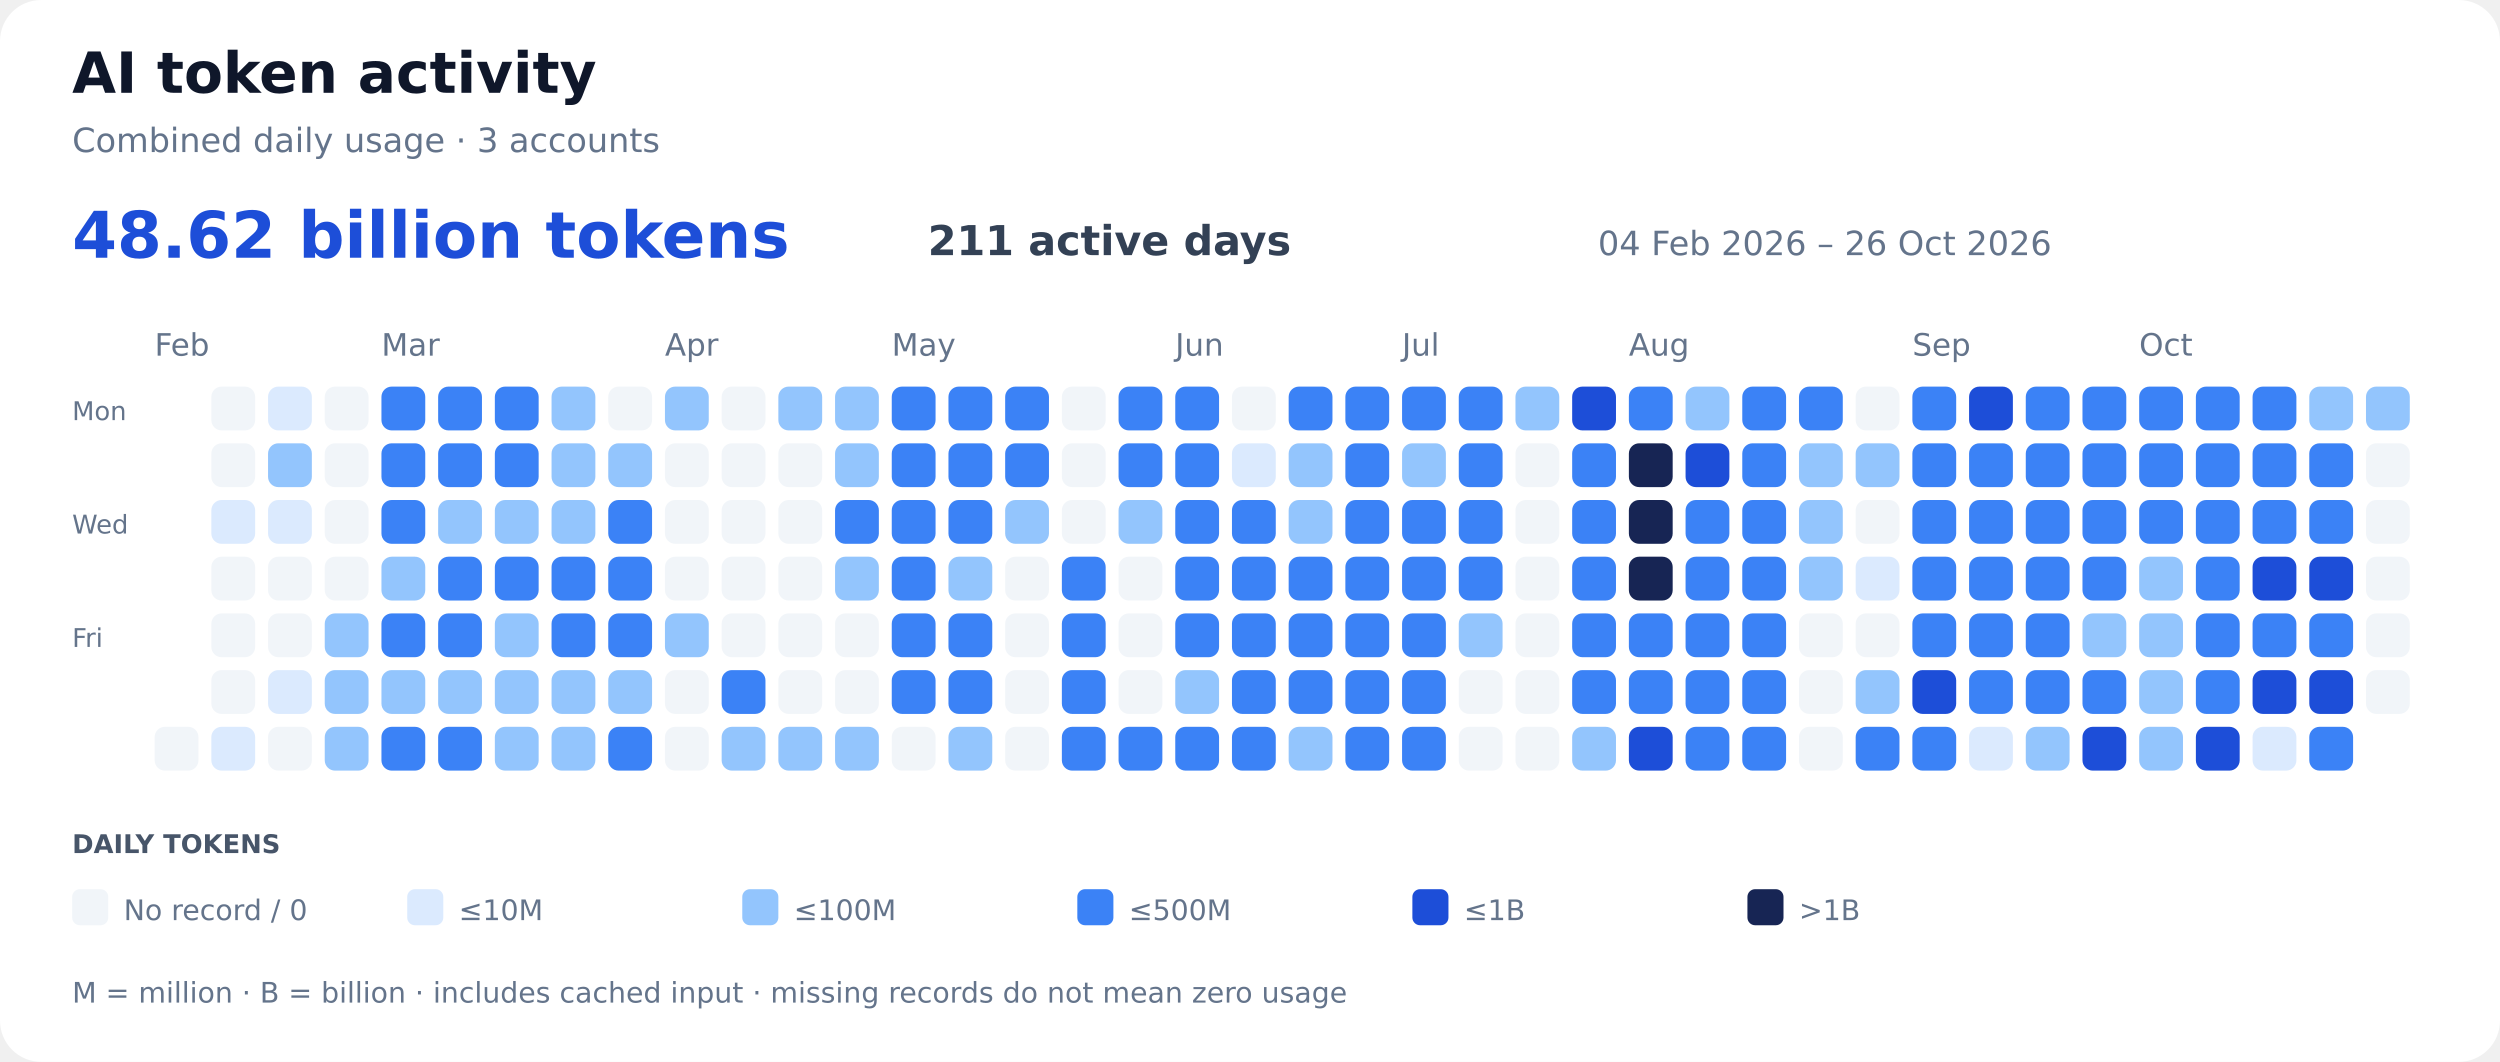
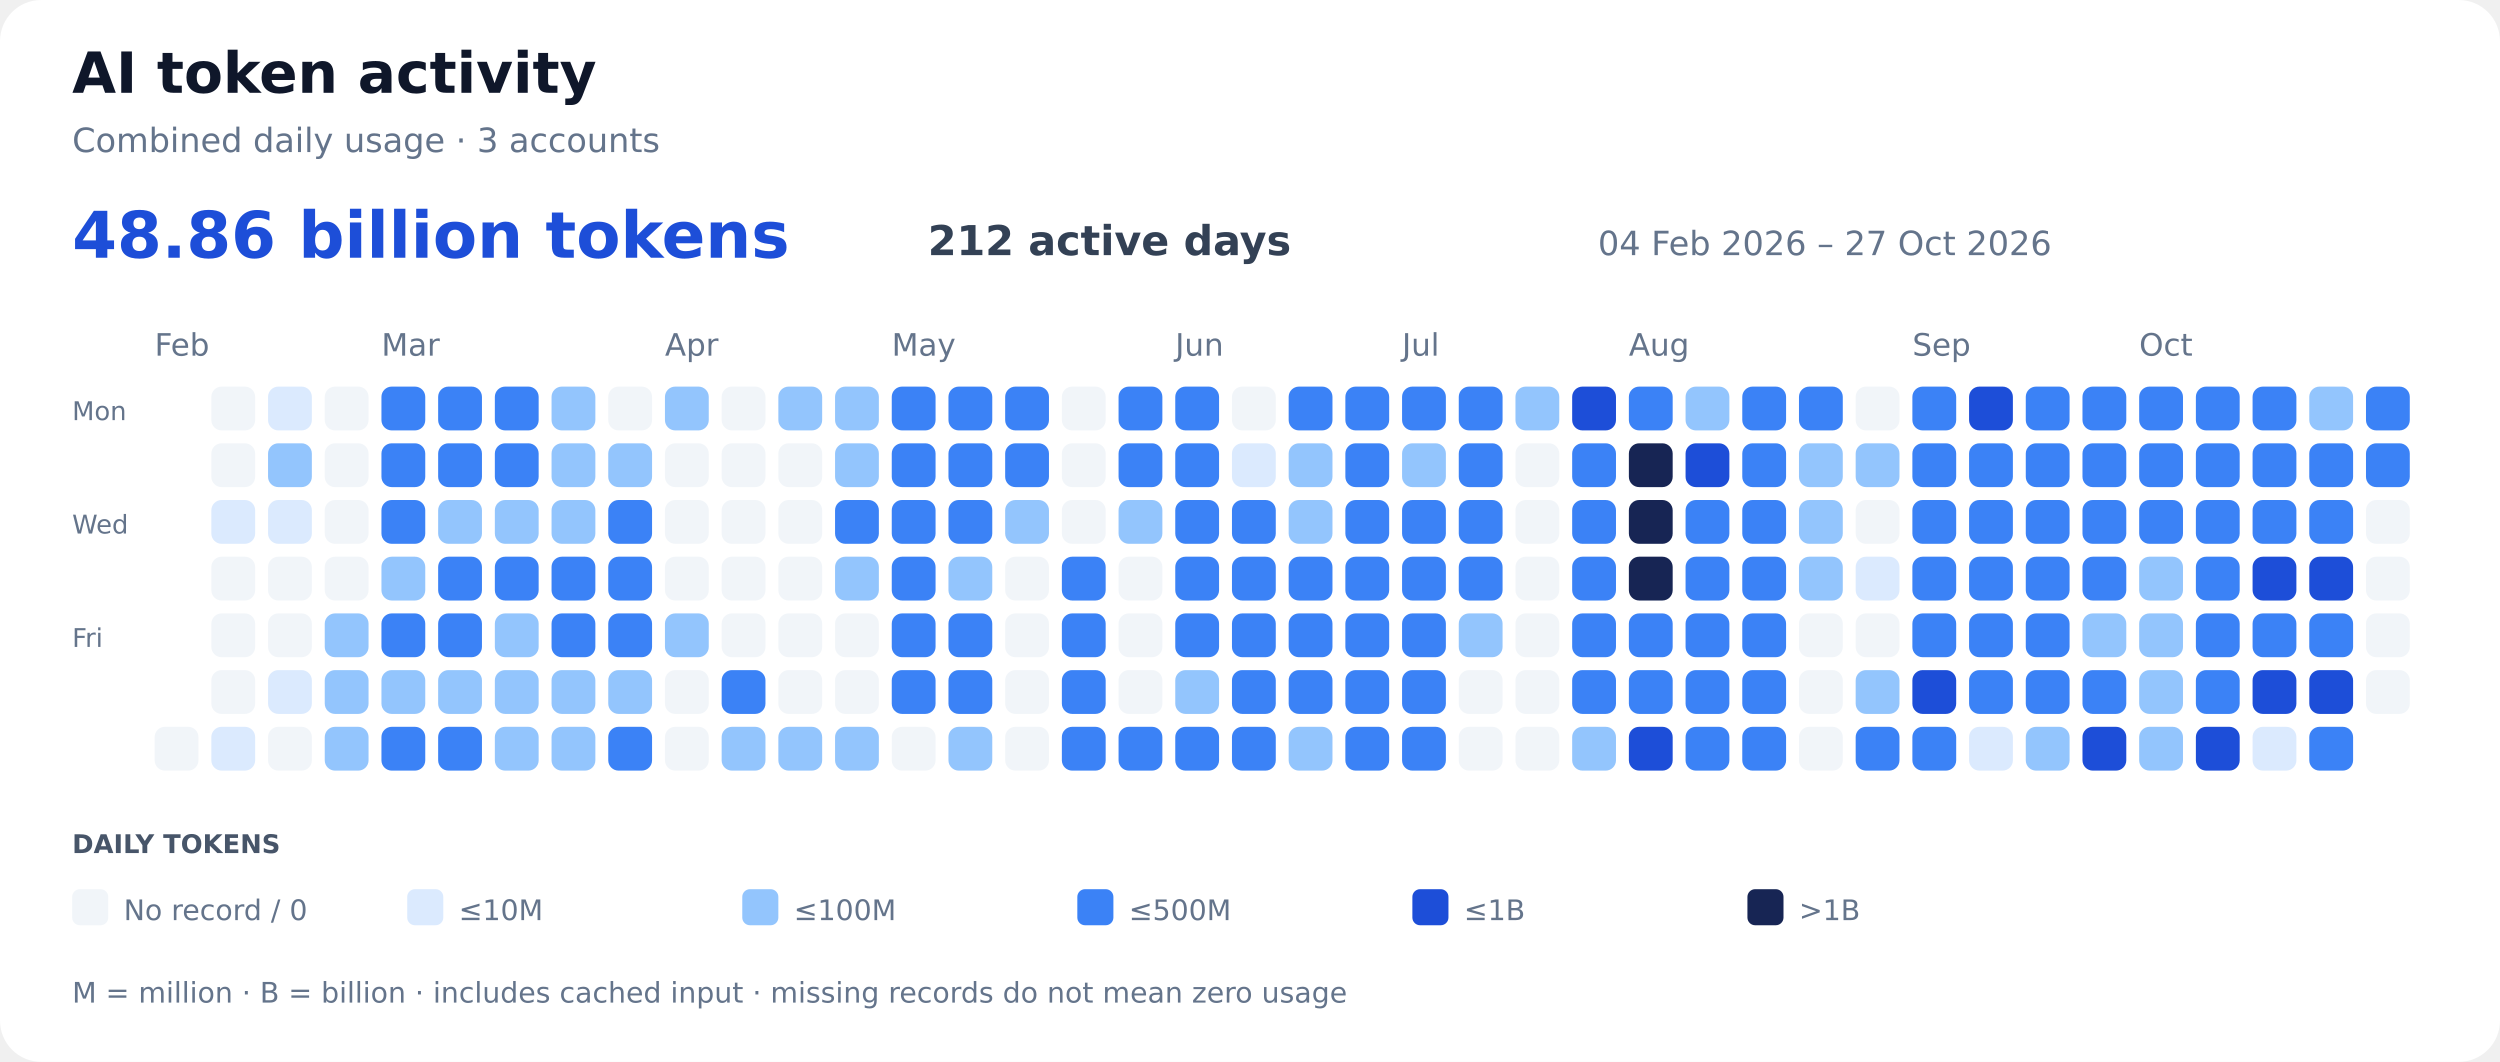
<svg xmlns="http://www.w3.org/2000/svg" width="970" height="412" viewBox="0 0 970 412" role="img" aria-labelledby="title description">
  <rect width="970" height="412" rx="16" fill="#ffffff" />
  <g font-family="DejaVu Sans, sans-serif" fill="#0f172a">
    <text x="28" y="36" font-size="22" font-weight="700" fill="#0f172a">AI token activity</text>
    <text x="28" y="59" font-size="13" font-weight="400" fill="#64748b">Combined daily usage · 3 accounts</text>
-     <text x="28" y="100" font-size="25" font-weight="700" fill="#1d4ed8">48.62 billion tokens</text>
-     <text x="360" y="99" font-size="16" font-weight="600" fill="#334155">211 active days</text>
-     <text x="620" y="99" font-size="13" font-weight="400" fill="#64748b">04 Feb 2026 – 26 Oct 2026</text>
+     <text x="28" y="100" font-size="25" font-weight="700" fill="#1d4ed8">48.86 billion tokens</text>
+     <text x="360" y="99" font-size="16" font-weight="600" fill="#334155">212 active days</text>
+     <text x="620" y="99" font-size="13" font-weight="400" fill="#64748b">04 Feb 2026 – 27 Oct 2026</text>
    <text x="60" y="138" font-size="12" font-weight="400" fill="#64748b">Feb</text>
    <text x="148" y="138" font-size="12" font-weight="400" fill="#64748b">Mar</text>
    <text x="258" y="138" font-size="12" font-weight="400" fill="#64748b">Apr</text>
    <text x="346" y="138" font-size="12" font-weight="400" fill="#64748b">May</text>
    <text x="456" y="138" font-size="12" font-weight="400" fill="#64748b">Jun</text>
    <text x="544" y="138" font-size="12" font-weight="400" fill="#64748b">Jul</text>
    <text x="632" y="138" font-size="12" font-weight="400" fill="#64748b">Aug</text>
    <text x="742" y="138" font-size="12" font-weight="400" fill="#64748b">Sep</text>
    <text x="830" y="138" font-size="12" font-weight="400" fill="#64748b">Oct</text>
    <text x="28" y="163" font-size="10" font-weight="400" fill="#64748b">Mon</text>
    <text x="28" y="207" font-size="10" font-weight="400" fill="#64748b">Wed</text>
    <text x="28" y="251" font-size="10" font-weight="400" fill="#64748b">Fri</text>
    <rect x="60" y="282" width="17" height="17" rx="4" fill="#f1f5f9" data-date="2026-02-01" data-tokens="" />
    <rect x="82" y="150" width="17" height="17" rx="4" fill="#f1f5f9" data-date="2026-02-02" data-tokens="" />
    <rect x="82" y="172" width="17" height="17" rx="4" fill="#f1f5f9" data-date="2026-02-03" data-tokens="" />
    <rect x="82" y="194" width="17" height="17" rx="4" fill="#dbeafe" data-date="2026-02-04" data-tokens="8234972" />
    <rect x="82" y="216" width="17" height="17" rx="4" fill="#f1f5f9" data-date="2026-02-05" data-tokens="" />
    <rect x="82" y="238" width="17" height="17" rx="4" fill="#f1f5f9" data-date="2026-02-06" data-tokens="" />
    <rect x="82" y="260" width="17" height="17" rx="4" fill="#f1f5f9" data-date="2026-02-07" data-tokens="" />
    <rect x="82" y="282" width="17" height="17" rx="4" fill="#dbeafe" data-date="2026-02-08" data-tokens="3535775" />
    <rect x="104" y="150" width="17" height="17" rx="4" fill="#dbeafe" data-date="2026-02-09" data-tokens="8388466" />
    <rect x="104" y="172" width="17" height="17" rx="4" fill="#93c5fd" data-date="2026-02-10" data-tokens="65011440" />
    <rect x="104" y="194" width="17" height="17" rx="4" fill="#dbeafe" data-date="2026-02-11" data-tokens="1012166" />
    <rect x="104" y="216" width="17" height="17" rx="4" fill="#f1f5f9" data-date="2026-02-12" data-tokens="" />
    <rect x="104" y="238" width="17" height="17" rx="4" fill="#f1f5f9" data-date="2026-02-13" data-tokens="" />
    <rect x="104" y="260" width="17" height="17" rx="4" fill="#dbeafe" data-date="2026-02-14" data-tokens="2028352" />
    <rect x="104" y="282" width="17" height="17" rx="4" fill="#f1f5f9" data-date="2026-02-15" data-tokens="" />
    <rect x="126" y="150" width="17" height="17" rx="4" fill="#f1f5f9" data-date="2026-02-16" data-tokens="" />
    <rect x="126" y="172" width="17" height="17" rx="4" fill="#f1f5f9" data-date="2026-02-17" data-tokens="" />
    <rect x="126" y="194" width="17" height="17" rx="4" fill="#f1f5f9" data-date="2026-02-18" data-tokens="" />
    <rect x="126" y="216" width="17" height="17" rx="4" fill="#f1f5f9" data-date="2026-02-19" data-tokens="" />
    <rect x="126" y="238" width="17" height="17" rx="4" fill="#93c5fd" data-date="2026-02-20" data-tokens="41761350" />
    <rect x="126" y="260" width="17" height="17" rx="4" fill="#93c5fd" data-date="2026-02-21" data-tokens="75046649" />
    <rect x="126" y="282" width="17" height="17" rx="4" fill="#93c5fd" data-date="2026-02-22" data-tokens="12661433" />
    <rect x="148" y="150" width="17" height="17" rx="4" fill="#3b82f6" data-date="2026-02-23" data-tokens="117950366" />
    <rect x="148" y="172" width="17" height="17" rx="4" fill="#3b82f6" data-date="2026-02-24" data-tokens="107459131" />
    <rect x="148" y="194" width="17" height="17" rx="4" fill="#3b82f6" data-date="2026-02-25" data-tokens="180598260" />
    <rect x="148" y="216" width="17" height="17" rx="4" fill="#93c5fd" data-date="2026-02-26" data-tokens="76188094" />
    <rect x="148" y="238" width="17" height="17" rx="4" fill="#3b82f6" data-date="2026-02-27" data-tokens="104478195" />
    <rect x="148" y="260" width="17" height="17" rx="4" fill="#93c5fd" data-date="2026-02-28" data-tokens="66567769" />
    <rect x="148" y="282" width="17" height="17" rx="4" fill="#3b82f6" data-date="2026-03-01" data-tokens="131202998" />
    <rect x="170" y="150" width="17" height="17" rx="4" fill="#3b82f6" data-date="2026-03-02" data-tokens="171283796" />
    <rect x="170" y="172" width="17" height="17" rx="4" fill="#3b82f6" data-date="2026-03-03" data-tokens="132122563" />
    <rect x="170" y="194" width="17" height="17" rx="4" fill="#93c5fd" data-date="2026-03-04" data-tokens="40799721" />
    <rect x="170" y="216" width="17" height="17" rx="4" fill="#3b82f6" data-date="2026-03-05" data-tokens="106473926" />
    <rect x="170" y="238" width="17" height="17" rx="4" fill="#3b82f6" data-date="2026-03-06" data-tokens="160439711" />
    <rect x="170" y="260" width="17" height="17" rx="4" fill="#93c5fd" data-date="2026-03-07" data-tokens="40892512" />
    <rect x="170" y="282" width="17" height="17" rx="4" fill="#3b82f6" data-date="2026-03-08" data-tokens="163287679" />
    <rect x="192" y="150" width="17" height="17" rx="4" fill="#3b82f6" data-date="2026-03-09" data-tokens="203065692" />
    <rect x="192" y="172" width="17" height="17" rx="4" fill="#3b82f6" data-date="2026-03-10" data-tokens="149836139" />
    <rect x="192" y="194" width="17" height="17" rx="4" fill="#93c5fd" data-date="2026-03-11" data-tokens="34785045" />
    <rect x="192" y="216" width="17" height="17" rx="4" fill="#3b82f6" data-date="2026-03-12" data-tokens="101164869" />
    <rect x="192" y="238" width="17" height="17" rx="4" fill="#93c5fd" data-date="2026-03-13" data-tokens="24498066" />
    <rect x="192" y="260" width="17" height="17" rx="4" fill="#93c5fd" data-date="2026-03-14" data-tokens="24441166" />
    <rect x="192" y="282" width="17" height="17" rx="4" fill="#93c5fd" data-date="2026-03-15" data-tokens="65750191" />
    <rect x="214" y="150" width="17" height="17" rx="4" fill="#93c5fd" data-date="2026-03-16" data-tokens="69512939" />
    <rect x="214" y="172" width="17" height="17" rx="4" fill="#93c5fd" data-date="2026-03-17" data-tokens="17148436" />
    <rect x="214" y="194" width="17" height="17" rx="4" fill="#93c5fd" data-date="2026-03-18" data-tokens="32064581" />
    <rect x="214" y="216" width="17" height="17" rx="4" fill="#3b82f6" data-date="2026-03-19" data-tokens="154054413" />
    <rect x="214" y="238" width="17" height="17" rx="4" fill="#3b82f6" data-date="2026-03-20" data-tokens="121874676" />
    <rect x="214" y="260" width="17" height="17" rx="4" fill="#93c5fd" data-date="2026-03-21" data-tokens="13389634" />
    <rect x="214" y="282" width="17" height="17" rx="4" fill="#93c5fd" data-date="2026-03-22" data-tokens="52334656" />
    <rect x="236" y="150" width="17" height="17" rx="4" fill="#f1f5f9" data-date="2026-03-23" data-tokens="" />
    <rect x="236" y="172" width="17" height="17" rx="4" fill="#93c5fd" data-date="2026-03-24" data-tokens="54403549" />
    <rect x="236" y="194" width="17" height="17" rx="4" fill="#3b82f6" data-date="2026-03-25" data-tokens="118038891" />
    <rect x="236" y="216" width="17" height="17" rx="4" fill="#3b82f6" data-date="2026-03-26" data-tokens="115165381" />
    <rect x="236" y="238" width="17" height="17" rx="4" fill="#3b82f6" data-date="2026-03-27" data-tokens="160577413" />
    <rect x="236" y="260" width="17" height="17" rx="4" fill="#93c5fd" data-date="2026-03-28" data-tokens="83120819" />
    <rect x="236" y="282" width="17" height="17" rx="4" fill="#3b82f6" data-date="2026-03-29" data-tokens="161561850" />
    <rect x="258" y="150" width="17" height="17" rx="4" fill="#93c5fd" data-date="2026-03-30" data-tokens="66135539" />
    <rect x="258" y="172" width="17" height="17" rx="4" fill="#f1f5f9" data-date="2026-03-31" data-tokens="" />
    <rect x="258" y="194" width="17" height="17" rx="4" fill="#f1f5f9" data-date="2026-04-01" data-tokens="" />
    <rect x="258" y="216" width="17" height="17" rx="4" fill="#f1f5f9" data-date="2026-04-02" data-tokens="" />
    <rect x="258" y="238" width="17" height="17" rx="4" fill="#93c5fd" data-date="2026-04-03" data-tokens="58647593" />
    <rect x="258" y="260" width="17" height="17" rx="4" fill="#f1f5f9" data-date="2026-04-04" data-tokens="" />
    <rect x="258" y="282" width="17" height="17" rx="4" fill="#f1f5f9" data-date="2026-04-05" data-tokens="" />
    <rect x="280" y="150" width="17" height="17" rx="4" fill="#f1f5f9" data-date="2026-04-06" data-tokens="" />
    <rect x="280" y="172" width="17" height="17" rx="4" fill="#f1f5f9" data-date="2026-04-07" data-tokens="" />
    <rect x="280" y="194" width="17" height="17" rx="4" fill="#f1f5f9" data-date="2026-04-08" data-tokens="" />
    <rect x="280" y="216" width="17" height="17" rx="4" fill="#f1f5f9" data-date="2026-04-09" data-tokens="" />
    <rect x="280" y="238" width="17" height="17" rx="4" fill="#f1f5f9" data-date="2026-04-10" data-tokens="" />
    <rect x="280" y="260" width="17" height="17" rx="4" fill="#3b82f6" data-date="2026-04-11" data-tokens="120788370" />
    <rect x="280" y="282" width="17" height="17" rx="4" fill="#93c5fd" data-date="2026-04-12" data-tokens="60436829" />
    <rect x="302" y="150" width="17" height="17" rx="4" fill="#93c5fd" data-date="2026-04-13" data-tokens="10455315" />
    <rect x="302" y="172" width="17" height="17" rx="4" fill="#f1f5f9" data-date="2026-04-14" data-tokens="" />
    <rect x="302" y="194" width="17" height="17" rx="4" fill="#f1f5f9" data-date="2026-04-15" data-tokens="" />
    <rect x="302" y="216" width="17" height="17" rx="4" fill="#f1f5f9" data-date="2026-04-16" data-tokens="" />
    <rect x="302" y="238" width="17" height="17" rx="4" fill="#f1f5f9" data-date="2026-04-17" data-tokens="" />
    <rect x="302" y="260" width="17" height="17" rx="4" fill="#f1f5f9" data-date="2026-04-18" data-tokens="" />
    <rect x="302" y="282" width="17" height="17" rx="4" fill="#93c5fd" data-date="2026-04-19" data-tokens="82852915" />
    <rect x="324" y="150" width="17" height="17" rx="4" fill="#93c5fd" data-date="2026-04-20" data-tokens="58115075" />
    <rect x="324" y="172" width="17" height="17" rx="4" fill="#93c5fd" data-date="2026-04-21" data-tokens="61543824" />
    <rect x="324" y="194" width="17" height="17" rx="4" fill="#3b82f6" data-date="2026-04-22" data-tokens="136079935" />
    <rect x="324" y="216" width="17" height="17" rx="4" fill="#93c5fd" data-date="2026-04-23" data-tokens="41352665" />
    <rect x="324" y="238" width="17" height="17" rx="4" fill="#f1f5f9" data-date="2026-04-24" data-tokens="" />
    <rect x="324" y="260" width="17" height="17" rx="4" fill="#f1f5f9" data-date="2026-04-25" data-tokens="" />
    <rect x="324" y="282" width="17" height="17" rx="4" fill="#93c5fd" data-date="2026-04-26" data-tokens="14957744" />
    <rect x="346" y="150" width="17" height="17" rx="4" fill="#3b82f6" data-date="2026-04-27" data-tokens="255082019" />
    <rect x="346" y="172" width="17" height="17" rx="4" fill="#3b82f6" data-date="2026-04-28" data-tokens="178189295" />
    <rect x="346" y="194" width="17" height="17" rx="4" fill="#3b82f6" data-date="2026-04-29" data-tokens="168117466" />
    <rect x="346" y="216" width="17" height="17" rx="4" fill="#3b82f6" data-date="2026-04-30" data-tokens="242218024" />
    <rect x="346" y="238" width="17" height="17" rx="4" fill="#3b82f6" data-date="2026-05-01" data-tokens="235655788" />
    <rect x="346" y="260" width="17" height="17" rx="4" fill="#3b82f6" data-date="2026-05-02" data-tokens="118749011" />
    <rect x="346" y="282" width="17" height="17" rx="4" fill="#f1f5f9" data-date="2026-05-03" data-tokens="" />
    <rect x="368" y="150" width="17" height="17" rx="4" fill="#3b82f6" data-date="2026-05-04" data-tokens="269702567" />
    <rect x="368" y="172" width="17" height="17" rx="4" fill="#3b82f6" data-date="2026-05-05" data-tokens="245603673" />
    <rect x="368" y="194" width="17" height="17" rx="4" fill="#3b82f6" data-date="2026-05-06" data-tokens="145605854" />
    <rect x="368" y="216" width="17" height="17" rx="4" fill="#93c5fd" data-date="2026-05-07" data-tokens="57780380" />
    <rect x="368" y="238" width="17" height="17" rx="4" fill="#3b82f6" data-date="2026-05-08" data-tokens="218160324" />
    <rect x="368" y="260" width="17" height="17" rx="4" fill="#3b82f6" data-date="2026-05-09" data-tokens="231997135" />
    <rect x="368" y="282" width="17" height="17" rx="4" fill="#93c5fd" data-date="2026-05-10" data-tokens="93855415" />
    <rect x="390" y="150" width="17" height="17" rx="4" fill="#3b82f6" data-date="2026-05-11" data-tokens="152627967" />
    <rect x="390" y="172" width="17" height="17" rx="4" fill="#3b82f6" data-date="2026-05-12" data-tokens="222452031" />
    <rect x="390" y="194" width="17" height="17" rx="4" fill="#93c5fd" data-date="2026-05-13" data-tokens="93068092" />
    <rect x="390" y="216" width="17" height="17" rx="4" fill="#f1f5f9" data-date="2026-05-14" data-tokens="" />
    <rect x="390" y="238" width="17" height="17" rx="4" fill="#f1f5f9" data-date="2026-05-15" data-tokens="" />
    <rect x="390" y="260" width="17" height="17" rx="4" fill="#f1f5f9" data-date="2026-05-16" data-tokens="" />
    <rect x="390" y="282" width="17" height="17" rx="4" fill="#f1f5f9" data-date="2026-05-17" data-tokens="" />
    <rect x="412" y="150" width="17" height="17" rx="4" fill="#f1f5f9" data-date="2026-05-18" data-tokens="" />
    <rect x="412" y="172" width="17" height="17" rx="4" fill="#f1f5f9" data-date="2026-05-19" data-tokens="" />
    <rect x="412" y="194" width="17" height="17" rx="4" fill="#f1f5f9" data-date="2026-05-20" data-tokens="" />
    <rect x="412" y="216" width="17" height="17" rx="4" fill="#3b82f6" data-date="2026-05-21" data-tokens="117632247" />
    <rect x="412" y="238" width="17" height="17" rx="4" fill="#3b82f6" data-date="2026-05-22" data-tokens="441916726" />
    <rect x="412" y="260" width="17" height="17" rx="4" fill="#3b82f6" data-date="2026-05-23" data-tokens="419522360" />
    <rect x="412" y="282" width="17" height="17" rx="4" fill="#3b82f6" data-date="2026-05-24" data-tokens="448870079" />
    <rect x="434" y="150" width="17" height="17" rx="4" fill="#3b82f6" data-date="2026-05-25" data-tokens="280472545" />
    <rect x="434" y="172" width="17" height="17" rx="4" fill="#3b82f6" data-date="2026-05-26" data-tokens="385203649" />
    <rect x="434" y="194" width="17" height="17" rx="4" fill="#93c5fd" data-date="2026-05-27" data-tokens="23824054" />
    <rect x="434" y="216" width="17" height="17" rx="4" fill="#f1f5f9" data-date="2026-05-28" data-tokens="" />
    <rect x="434" y="238" width="17" height="17" rx="4" fill="#f1f5f9" data-date="2026-05-29" data-tokens="" />
    <rect x="434" y="260" width="17" height="17" rx="4" fill="#f1f5f9" data-date="2026-05-30" data-tokens="" />
    <rect x="434" y="282" width="17" height="17" rx="4" fill="#3b82f6" data-date="2026-05-31" data-tokens="382419454" />
    <rect x="456" y="150" width="17" height="17" rx="4" fill="#3b82f6" data-date="2026-06-01" data-tokens="414453856" />
    <rect x="456" y="172" width="17" height="17" rx="4" fill="#3b82f6" data-date="2026-06-02" data-tokens="287486445" />
    <rect x="456" y="194" width="17" height="17" rx="4" fill="#3b82f6" data-date="2026-06-03" data-tokens="117319713" />
    <rect x="456" y="216" width="17" height="17" rx="4" fill="#3b82f6" data-date="2026-06-04" data-tokens="317038255" />
    <rect x="456" y="238" width="17" height="17" rx="4" fill="#3b82f6" data-date="2026-06-05" data-tokens="242043267" />
    <rect x="456" y="260" width="17" height="17" rx="4" fill="#93c5fd" data-date="2026-06-06" data-tokens="11376466" />
    <rect x="456" y="282" width="17" height="17" rx="4" fill="#3b82f6" data-date="2026-06-07" data-tokens="149673019" />
    <rect x="478" y="150" width="17" height="17" rx="4" fill="#f1f5f9" data-date="2026-06-08" data-tokens="" />
    <rect x="478" y="172" width="17" height="17" rx="4" fill="#dbeafe" data-date="2026-06-09" data-tokens="1351822" />
    <rect x="478" y="194" width="17" height="17" rx="4" fill="#3b82f6" data-date="2026-06-10" data-tokens="108145295" />
    <rect x="478" y="216" width="17" height="17" rx="4" fill="#3b82f6" data-date="2026-06-11" data-tokens="237390981" />
    <rect x="478" y="238" width="17" height="17" rx="4" fill="#3b82f6" data-date="2026-06-12" data-tokens="235553864" />
    <rect x="478" y="260" width="17" height="17" rx="4" fill="#3b82f6" data-date="2026-06-13" data-tokens="204160790" />
    <rect x="478" y="282" width="17" height="17" rx="4" fill="#3b82f6" data-date="2026-06-14" data-tokens="373024138" />
    <rect x="500" y="150" width="17" height="17" rx="4" fill="#3b82f6" data-date="2026-06-15" data-tokens="152065319" />
    <rect x="500" y="172" width="17" height="17" rx="4" fill="#93c5fd" data-date="2026-06-16" data-tokens="86852613" />
    <rect x="500" y="194" width="17" height="17" rx="4" fill="#93c5fd" data-date="2026-06-17" data-tokens="42123809" />
    <rect x="500" y="216" width="17" height="17" rx="4" fill="#3b82f6" data-date="2026-06-18" data-tokens="197673072" />
    <rect x="500" y="238" width="17" height="17" rx="4" fill="#3b82f6" data-date="2026-06-19" data-tokens="233951387" />
    <rect x="500" y="260" width="17" height="17" rx="4" fill="#3b82f6" data-date="2026-06-20" data-tokens="128336959" />
    <rect x="500" y="282" width="17" height="17" rx="4" fill="#93c5fd" data-date="2026-06-21" data-tokens="33461093" />
    <rect x="522" y="150" width="17" height="17" rx="4" fill="#3b82f6" data-date="2026-06-22" data-tokens="253037666" />
    <rect x="522" y="172" width="17" height="17" rx="4" fill="#3b82f6" data-date="2026-06-23" data-tokens="237494017" />
    <rect x="522" y="194" width="17" height="17" rx="4" fill="#3b82f6" data-date="2026-06-24" data-tokens="299414401" />
    <rect x="522" y="216" width="17" height="17" rx="4" fill="#3b82f6" data-date="2026-06-25" data-tokens="144395414" />
    <rect x="522" y="238" width="17" height="17" rx="4" fill="#3b82f6" data-date="2026-06-26" data-tokens="201137745" />
    <rect x="522" y="260" width="17" height="17" rx="4" fill="#3b82f6" data-date="2026-06-27" data-tokens="367363359" />
    <rect x="522" y="282" width="17" height="17" rx="4" fill="#3b82f6" data-date="2026-06-28" data-tokens="248321064" />
    <rect x="544" y="150" width="17" height="17" rx="4" fill="#3b82f6" data-date="2026-06-29" data-tokens="191311526" />
    <rect x="544" y="172" width="17" height="17" rx="4" fill="#93c5fd" data-date="2026-06-30" data-tokens="71657291" />
    <rect x="544" y="194" width="17" height="17" rx="4" fill="#3b82f6" data-date="2026-07-01" data-tokens="277777461" />
    <rect x="544" y="216" width="17" height="17" rx="4" fill="#3b82f6" data-date="2026-07-02" data-tokens="294556773" />
    <rect x="544" y="238" width="17" height="17" rx="4" fill="#3b82f6" data-date="2026-07-03" data-tokens="233772960" />
    <rect x="544" y="260" width="17" height="17" rx="4" fill="#3b82f6" data-date="2026-07-04" data-tokens="156658656" />
    <rect x="544" y="282" width="17" height="17" rx="4" fill="#3b82f6" data-date="2026-07-05" data-tokens="444334617" />
    <rect x="566" y="150" width="17" height="17" rx="4" fill="#3b82f6" data-date="2026-07-06" data-tokens="261459427" />
    <rect x="566" y="172" width="17" height="17" rx="4" fill="#3b82f6" data-date="2026-07-07" data-tokens="229209661" />
    <rect x="566" y="194" width="17" height="17" rx="4" fill="#3b82f6" data-date="2026-07-08" data-tokens="151790847" />
    <rect x="566" y="216" width="17" height="17" rx="4" fill="#3b82f6" data-date="2026-07-09" data-tokens="411365361" />
    <rect x="566" y="238" width="17" height="17" rx="4" fill="#93c5fd" data-date="2026-07-10" data-tokens="71911369" />
    <rect x="566" y="260" width="17" height="17" rx="4" fill="#f1f5f9" data-date="2026-07-11" data-tokens="" />
    <rect x="566" y="282" width="17" height="17" rx="4" fill="#f1f5f9" data-date="2026-07-12" data-tokens="" />
    <rect x="588" y="150" width="17" height="17" rx="4" fill="#93c5fd" data-date="2026-07-13" data-tokens="11315833" />
    <rect x="588" y="172" width="17" height="17" rx="4" fill="#f1f5f9" data-date="2026-07-14" data-tokens="" />
    <rect x="588" y="194" width="17" height="17" rx="4" fill="#f1f5f9" data-date="2026-07-15" data-tokens="" />
    <rect x="588" y="216" width="17" height="17" rx="4" fill="#f1f5f9" data-date="2026-07-16" data-tokens="" />
    <rect x="588" y="238" width="17" height="17" rx="4" fill="#f1f5f9" data-date="2026-07-17" data-tokens="" />
    <rect x="588" y="260" width="17" height="17" rx="4" fill="#f1f5f9" data-date="2026-07-18" data-tokens="" />
    <rect x="588" y="282" width="17" height="17" rx="4" fill="#f1f5f9" data-date="2026-07-19" data-tokens="" />
    <rect x="610" y="150" width="17" height="17" rx="4" fill="#1d4ed8" data-date="2026-07-20" data-tokens="515865464" />
    <rect x="610" y="172" width="17" height="17" rx="4" fill="#3b82f6" data-date="2026-07-21" data-tokens="331645631" />
    <rect x="610" y="194" width="17" height="17" rx="4" fill="#3b82f6" data-date="2026-07-22" data-tokens="401125850" />
    <rect x="610" y="216" width="17" height="17" rx="4" fill="#3b82f6" data-date="2026-07-23" data-tokens="365787555" />
    <rect x="610" y="238" width="17" height="17" rx="4" fill="#3b82f6" data-date="2026-07-24" data-tokens="458889765" />
    <rect x="610" y="260" width="17" height="17" rx="4" fill="#3b82f6" data-date="2026-07-25" data-tokens="222352231" />
    <rect x="610" y="282" width="17" height="17" rx="4" fill="#93c5fd" data-date="2026-07-26" data-tokens="33796289" />
    <rect x="632" y="150" width="17" height="17" rx="4" fill="#3b82f6" data-date="2026-07-27" data-tokens="270913090" />
    <rect x="632" y="172" width="17" height="17" rx="4" fill="#172554" data-date="2026-07-28" data-tokens="1279407407" />
    <rect x="632" y="194" width="17" height="17" rx="4" fill="#172554" data-date="2026-07-29" data-tokens="2421372721" />
    <rect x="632" y="216" width="17" height="17" rx="4" fill="#172554" data-date="2026-07-30" data-tokens="1053870398" />
    <rect x="632" y="238" width="17" height="17" rx="4" fill="#3b82f6" data-date="2026-07-31" data-tokens="344465145" />
    <rect x="632" y="260" width="17" height="17" rx="4" fill="#3b82f6" data-date="2026-08-01" data-tokens="353928099" />
    <rect x="632" y="282" width="17" height="17" rx="4" fill="#1d4ed8" data-date="2026-08-02" data-tokens="566107212" />
    <rect x="654" y="150" width="17" height="17" rx="4" fill="#93c5fd" data-date="2026-08-03" data-tokens="47165279" />
    <rect x="654" y="172" width="17" height="17" rx="4" fill="#1d4ed8" data-date="2026-08-04" data-tokens="619112709" />
    <rect x="654" y="194" width="17" height="17" rx="4" fill="#3b82f6" data-date="2026-08-05" data-tokens="395819671" />
    <rect x="654" y="216" width="17" height="17" rx="4" fill="#3b82f6" data-date="2026-08-06" data-tokens="453523446" />
    <rect x="654" y="238" width="17" height="17" rx="4" fill="#3b82f6" data-date="2026-08-07" data-tokens="377046878" />
    <rect x="654" y="260" width="17" height="17" rx="4" fill="#3b82f6" data-date="2026-08-08" data-tokens="351468858" />
    <rect x="654" y="282" width="17" height="17" rx="4" fill="#3b82f6" data-date="2026-08-09" data-tokens="468735351" />
    <rect x="676" y="150" width="17" height="17" rx="4" fill="#3b82f6" data-date="2026-08-10" data-tokens="265916317" />
    <rect x="676" y="172" width="17" height="17" rx="4" fill="#3b82f6" data-date="2026-08-11" data-tokens="134528315" />
    <rect x="676" y="194" width="17" height="17" rx="4" fill="#3b82f6" data-date="2026-08-12" data-tokens="459020776" />
    <rect x="676" y="216" width="17" height="17" rx="4" fill="#3b82f6" data-date="2026-08-13" data-tokens="375260206" />
    <rect x="676" y="238" width="17" height="17" rx="4" fill="#3b82f6" data-date="2026-08-14" data-tokens="425631558" />
    <rect x="676" y="260" width="17" height="17" rx="4" fill="#3b82f6" data-date="2026-08-15" data-tokens="394676348" />
    <rect x="676" y="282" width="17" height="17" rx="4" fill="#3b82f6" data-date="2026-08-16" data-tokens="211866537" />
    <rect x="698" y="150" width="17" height="17" rx="4" fill="#3b82f6" data-date="2026-08-17" data-tokens="132686691" />
    <rect x="698" y="172" width="17" height="17" rx="4" fill="#93c5fd" data-date="2026-08-18" data-tokens="11557518" />
    <rect x="698" y="194" width="17" height="17" rx="4" fill="#93c5fd" data-date="2026-08-19" data-tokens="31778922" />
    <rect x="698" y="216" width="17" height="17" rx="4" fill="#93c5fd" data-date="2026-08-20" data-tokens="51375355" />
    <rect x="698" y="238" width="17" height="17" rx="4" fill="#f1f5f9" data-date="2026-08-21" data-tokens="" />
    <rect x="698" y="260" width="17" height="17" rx="4" fill="#f1f5f9" data-date="2026-08-22" data-tokens="" />
    <rect x="698" y="282" width="17" height="17" rx="4" fill="#f1f5f9" data-date="2026-08-23" data-tokens="" />
    <rect x="720" y="150" width="17" height="17" rx="4" fill="#f1f5f9" data-date="2026-08-24" data-tokens="" />
    <rect x="720" y="172" width="17" height="17" rx="4" fill="#93c5fd" data-date="2026-08-25" data-tokens="83069782" />
    <rect x="720" y="194" width="17" height="17" rx="4" fill="#f1f5f9" data-date="2026-08-26" data-tokens="" />
    <rect x="720" y="216" width="17" height="17" rx="4" fill="#dbeafe" data-date="2026-08-27" data-tokens="2700589" />
    <rect x="720" y="238" width="17" height="17" rx="4" fill="#f1f5f9" data-date="2026-08-28" data-tokens="" />
    <rect x="720" y="260" width="17" height="17" rx="4" fill="#93c5fd" data-date="2026-08-29" data-tokens="19890204" />
    <rect x="720" y="282" width="17" height="17" rx="4" fill="#3b82f6" data-date="2026-08-30" data-tokens="335423902" />
    <rect x="742" y="150" width="17" height="17" rx="4" fill="#3b82f6" data-date="2026-08-31" data-tokens="300731661" />
    <rect x="742" y="172" width="17" height="17" rx="4" fill="#3b82f6" data-date="2026-09-01" data-tokens="196911004" />
    <rect x="742" y="194" width="17" height="17" rx="4" fill="#3b82f6" data-date="2026-09-02" data-tokens="264004475" />
    <rect x="742" y="216" width="17" height="17" rx="4" fill="#3b82f6" data-date="2026-09-03" data-tokens="408290439" />
    <rect x="742" y="238" width="17" height="17" rx="4" fill="#3b82f6" data-date="2026-09-04" data-tokens="293036862" />
    <rect x="742" y="260" width="17" height="17" rx="4" fill="#1d4ed8" data-date="2026-09-05" data-tokens="507611968" />
    <rect x="742" y="282" width="17" height="17" rx="4" fill="#3b82f6" data-date="2026-09-06" data-tokens="401758660" />
    <rect x="764" y="150" width="17" height="17" rx="4" fill="#1d4ed8" data-date="2026-09-07" data-tokens="507404936" />
    <rect x="764" y="172" width="17" height="17" rx="4" fill="#3b82f6" data-date="2026-09-08" data-tokens="303387808" />
    <rect x="764" y="194" width="17" height="17" rx="4" fill="#3b82f6" data-date="2026-09-09" data-tokens="104585400" />
    <rect x="764" y="216" width="17" height="17" rx="4" fill="#3b82f6" data-date="2026-09-10" data-tokens="152703443" />
    <rect x="764" y="238" width="17" height="17" rx="4" fill="#3b82f6" data-date="2026-09-11" data-tokens="184188798" />
    <rect x="764" y="260" width="17" height="17" rx="4" fill="#3b82f6" data-date="2026-09-12" data-tokens="146847214" />
    <rect x="764" y="282" width="17" height="17" rx="4" fill="#dbeafe" data-date="2026-09-13" data-tokens="3450313" />
    <rect x="786" y="150" width="17" height="17" rx="4" fill="#3b82f6" data-date="2026-09-14" data-tokens="420307277" />
    <rect x="786" y="172" width="17" height="17" rx="4" fill="#3b82f6" data-date="2026-09-15" data-tokens="188544723" />
    <rect x="786" y="194" width="17" height="17" rx="4" fill="#3b82f6" data-date="2026-09-16" data-tokens="465522054" />
    <rect x="786" y="216" width="17" height="17" rx="4" fill="#3b82f6" data-date="2026-09-17" data-tokens="175752829" />
    <rect x="786" y="238" width="17" height="17" rx="4" fill="#3b82f6" data-date="2026-09-18" data-tokens="118048756" />
    <rect x="786" y="260" width="17" height="17" rx="4" fill="#3b82f6" data-date="2026-09-19" data-tokens="356990735" />
    <rect x="786" y="282" width="17" height="17" rx="4" fill="#93c5fd" data-date="2026-09-20" data-tokens="38734633" />
    <rect x="808" y="150" width="17" height="17" rx="4" fill="#3b82f6" data-date="2026-09-21" data-tokens="419526268" />
    <rect x="808" y="172" width="17" height="17" rx="4" fill="#3b82f6" data-date="2026-09-22" data-tokens="199657385" />
    <rect x="808" y="194" width="17" height="17" rx="4" fill="#3b82f6" data-date="2026-09-23" data-tokens="353685184" />
    <rect x="808" y="216" width="17" height="17" rx="4" fill="#3b82f6" data-date="2026-09-24" data-tokens="409291491" />
    <rect x="808" y="238" width="17" height="17" rx="4" fill="#93c5fd" data-date="2026-09-25" data-tokens="46378314" />
    <rect x="808" y="260" width="17" height="17" rx="4" fill="#3b82f6" data-date="2026-09-26" data-tokens="391023558" />
    <rect x="808" y="282" width="17" height="17" rx="4" fill="#1d4ed8" data-date="2026-09-27" data-tokens="502968509" />
    <rect x="830" y="150" width="17" height="17" rx="4" fill="#3b82f6" data-date="2026-09-28" data-tokens="346049342" />
    <rect x="830" y="172" width="17" height="17" rx="4" fill="#3b82f6" data-date="2026-09-29" data-tokens="234652511" />
    <rect x="830" y="194" width="17" height="17" rx="4" fill="#3b82f6" data-date="2026-09-30" data-tokens="225338462" />
    <rect x="830" y="216" width="17" height="17" rx="4" fill="#93c5fd" data-date="2026-10-01" data-tokens="97701511" />
    <rect x="830" y="238" width="17" height="17" rx="4" fill="#93c5fd" data-date="2026-10-02" data-tokens="26402355" />
    <rect x="830" y="260" width="17" height="17" rx="4" fill="#93c5fd" data-date="2026-10-03" data-tokens="12447838" />
    <rect x="830" y="282" width="17" height="17" rx="4" fill="#93c5fd" data-date="2026-10-04" data-tokens="31810242" />
    <rect x="852" y="150" width="17" height="17" rx="4" fill="#3b82f6" data-date="2026-10-05" data-tokens="222070922" />
    <rect x="852" y="172" width="17" height="17" rx="4" fill="#3b82f6" data-date="2026-10-06" data-tokens="314506612" />
    <rect x="852" y="194" width="17" height="17" rx="4" fill="#3b82f6" data-date="2026-10-07" data-tokens="314799259" />
    <rect x="852" y="216" width="17" height="17" rx="4" fill="#3b82f6" data-date="2026-10-08" data-tokens="416565655" />
    <rect x="852" y="238" width="17" height="17" rx="4" fill="#3b82f6" data-date="2026-10-09" data-tokens="224462554" />
    <rect x="852" y="260" width="17" height="17" rx="4" fill="#3b82f6" data-date="2026-10-10" data-tokens="215763327" />
    <rect x="852" y="282" width="17" height="17" rx="4" fill="#1d4ed8" data-date="2026-10-11" data-tokens="511484702" />
    <rect x="874" y="150" width="17" height="17" rx="4" fill="#3b82f6" data-date="2026-10-12" data-tokens="466056931" />
    <rect x="874" y="172" width="17" height="17" rx="4" fill="#3b82f6" data-date="2026-10-13" data-tokens="271977402" />
    <rect x="874" y="194" width="17" height="17" rx="4" fill="#3b82f6" data-date="2026-10-14" data-tokens="454410957" />
    <rect x="874" y="216" width="17" height="17" rx="4" fill="#1d4ed8" data-date="2026-10-15" data-tokens="506562912" />
    <rect x="874" y="238" width="17" height="17" rx="4" fill="#3b82f6" data-date="2026-10-16" data-tokens="220605397" />
    <rect x="874" y="260" width="17" height="17" rx="4" fill="#1d4ed8" data-date="2026-10-17" data-tokens="572084069" />
    <rect x="874" y="282" width="17" height="17" rx="4" fill="#dbeafe" data-date="2026-10-18" data-tokens="6441632" />
    <rect x="896" y="150" width="17" height="17" rx="4" fill="#93c5fd" data-date="2026-10-19" data-tokens="70679843" />
    <rect x="896" y="172" width="17" height="17" rx="4" fill="#3b82f6" data-date="2026-10-20" data-tokens="339247946" />
    <rect x="896" y="194" width="17" height="17" rx="4" fill="#3b82f6" data-date="2026-10-21" data-tokens="338571186" />
    <rect x="896" y="216" width="17" height="17" rx="4" fill="#1d4ed8" data-date="2026-10-22" data-tokens="600125064" />
    <rect x="896" y="238" width="17" height="17" rx="4" fill="#3b82f6" data-date="2026-10-23" data-tokens="334153630" />
    <rect x="896" y="260" width="17" height="17" rx="4" fill="#1d4ed8" data-date="2026-10-24" data-tokens="697033147" />
    <rect x="896" y="282" width="17" height="17" rx="4" fill="#3b82f6" data-date="2026-10-25" data-tokens="477786466" />
-     <rect x="918" y="150" width="17" height="17" rx="4" fill="#93c5fd" data-date="2026-10-26" data-tokens="92026823" />
-     <rect x="918" y="172" width="17" height="17" rx="4" fill="#f1f5f9" data-date="2026-10-27" data-tokens="" />
+     <rect x="918" y="150" width="17" height="17" rx="4" fill="#3b82f6" data-date="2026-10-26" data-tokens="215280704" />
+     <rect x="918" y="172" width="17" height="17" rx="4" fill="#3b82f6" data-date="2026-10-27" data-tokens="121291352" />
    <rect x="918" y="194" width="17" height="17" rx="4" fill="#f1f5f9" data-date="2026-10-28" data-tokens="" />
    <rect x="918" y="216" width="17" height="17" rx="4" fill="#f1f5f9" data-date="2026-10-29" data-tokens="" />
    <rect x="918" y="238" width="17" height="17" rx="4" fill="#f1f5f9" data-date="2026-10-30" data-tokens="" />
    <rect x="918" y="260" width="17" height="17" rx="4" fill="#f1f5f9" data-date="2026-10-31" data-tokens="" />
    <text x="28" y="331" font-size="10" font-weight="700" fill="#475569">DAILY TOKENS</text>
    <rect x="28" y="345" width="14" height="14" rx="3" fill="#f1f5f9" />
    <text x="48" y="357" font-size="11" font-weight="400" fill="#64748b">No record / 0</text>
    <rect x="158" y="345" width="14" height="14" rx="3" fill="#dbeafe" />
    <text x="178" y="357" font-size="11" font-weight="400" fill="#64748b">≤10M</text>
    <rect x="288" y="345" width="14" height="14" rx="3" fill="#93c5fd" />
    <text x="308" y="357" font-size="11" font-weight="400" fill="#64748b">≤100M</text>
    <rect x="418" y="345" width="14" height="14" rx="3" fill="#3b82f6" />
    <text x="438" y="357" font-size="11" font-weight="400" fill="#64748b">≤500M</text>
    <rect x="548" y="345" width="14" height="14" rx="3" fill="#1d4ed8" />
    <text x="568" y="357" font-size="11" font-weight="400" fill="#64748b">≤1B</text>
    <rect x="678" y="345" width="14" height="14" rx="3" fill="#172554" />
    <text x="698" y="357" font-size="11" font-weight="400" fill="#64748b">&gt;1B</text>
    <text x="28" y="389" font-size="11" font-weight="400" fill="#64748b">M = million · B = billion · includes cached input · missing records do not mean zero usage</text>
  </g>
</svg>
